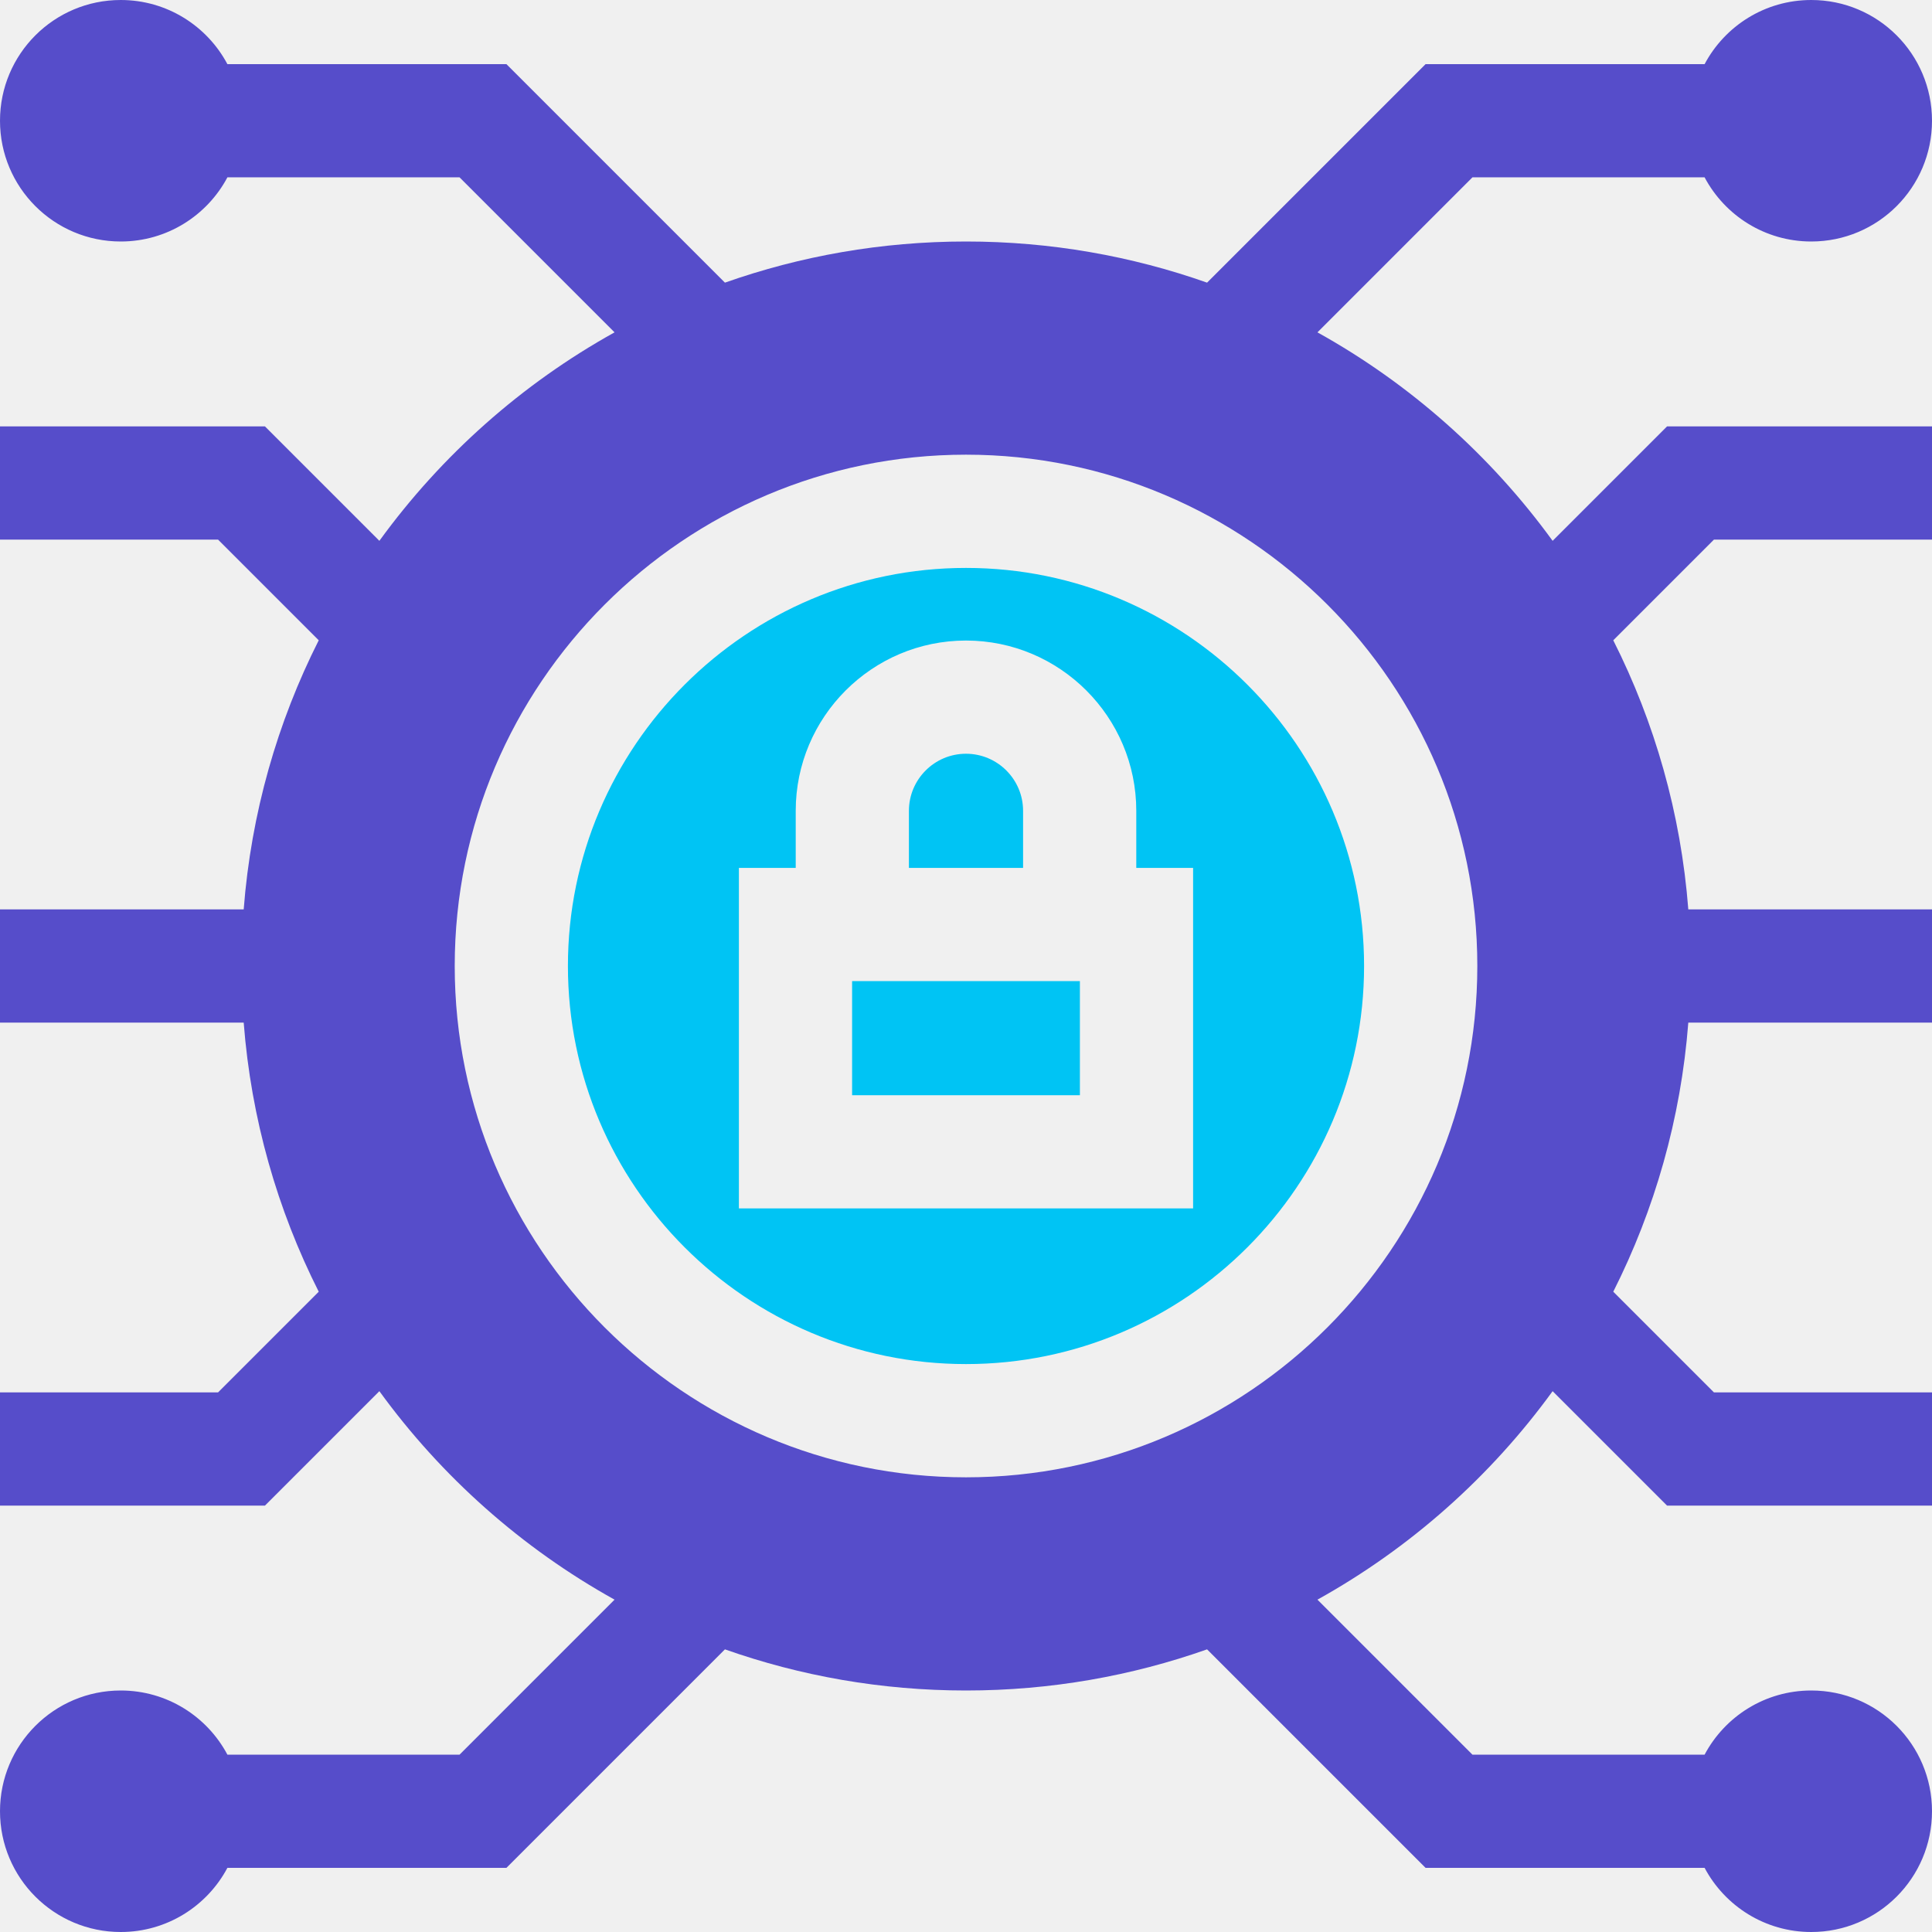
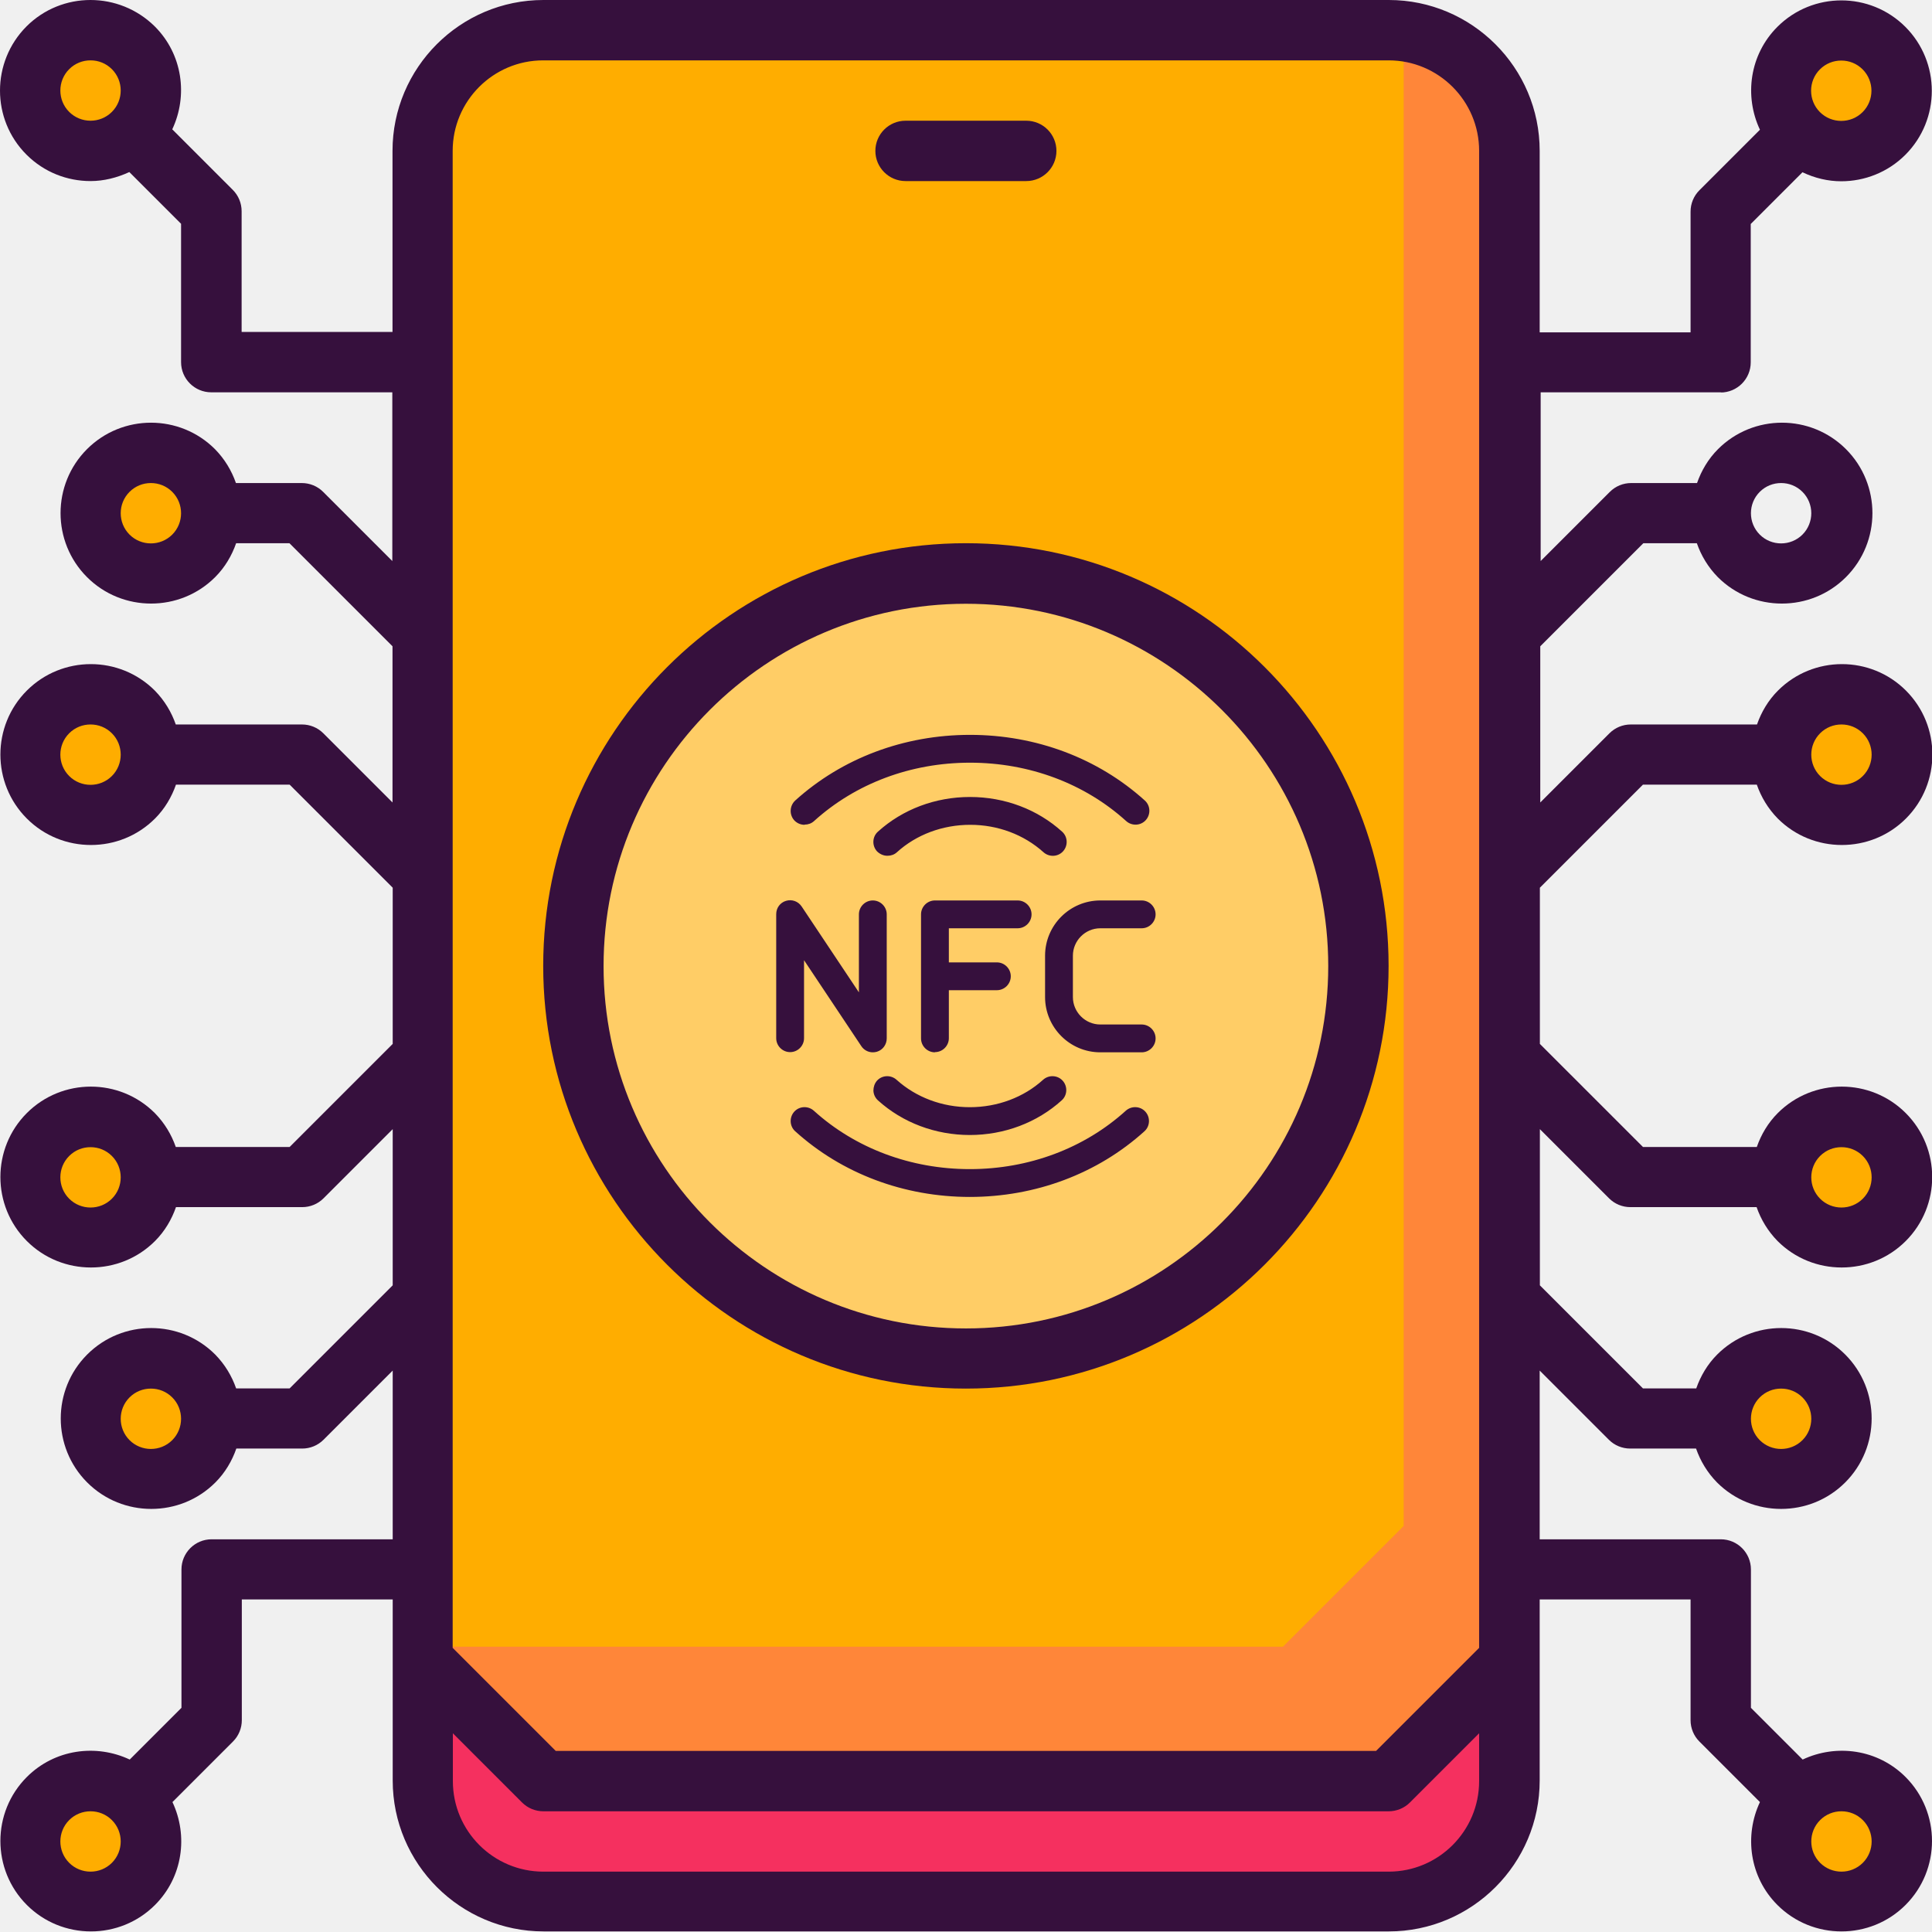
- <svg xmlns="http://www.w3.org/2000/svg" width="44" height="44" viewBox="0 0 44 44" fill="none">
-   <g clip-path="url(#clip0_236_295)">
-     <path d="M19.406 22.344H24.594V24.943H19.406V22.344Z" fill="#00C4F4" />
-     <path d="M22 12.934C17.001 12.934 12.934 17.001 12.934 22C12.934 26.999 17.001 31.066 22 31.066C26.999 31.066 31.066 26.999 31.066 22C31.066 17.001 26.999 12.934 22 12.934ZM27.172 27.521H16.828V19.766H18.122V18.466C18.122 16.328 19.861 14.588 22 14.588C24.138 14.588 25.878 16.328 25.878 18.466V19.766H27.172V27.521H27.172Z" fill="#00C4F4" />
-     <path d="M23.3 18.466C23.3 17.749 22.717 17.166 22 17.166C21.283 17.166 20.7 17.749 20.7 18.466V19.766H23.3V18.466Z" fill="#00C4F4" />
-     <path d="M44 12.289V9.711L37.966 9.711L35.36 12.317C33.946 10.37 32.118 8.744 30.004 7.569L33.534 4.039H38.821C39.283 4.908 40.197 5.5 41.25 5.5C42.769 5.5 44 4.269 44 2.75C44 1.231 42.769 0 41.25 0C40.197 0 39.283 0.592 38.821 1.461H32.466L27.49 6.437C25.773 5.831 23.925 5.5 22 5.5C20.075 5.5 18.227 5.831 16.51 6.437L11.534 1.461H5.179C4.717 0.592 3.803 0 2.75 0C1.231 0 0 1.231 0 2.75C0 4.269 1.231 5.5 2.75 5.5C3.803 5.5 4.717 4.908 5.179 4.039H10.466L13.996 7.569C11.882 8.744 10.054 10.37 8.64 12.317L6.034 9.711L0 9.711V12.289L4.966 12.289L7.259 14.582C6.317 16.449 5.719 18.52 5.55 20.711H0V23.289H5.55C5.719 25.48 6.317 27.551 7.259 29.418L4.966 31.711L0 31.711V34.289L6.034 34.289L8.64 31.683C10.054 33.63 11.882 35.256 13.996 36.431L10.466 39.961H5.179C4.717 39.092 3.803 38.5 2.75 38.5C1.231 38.5 0 39.731 0 41.25C0 42.769 1.231 44 2.75 44C3.803 44 4.717 43.408 5.179 42.539H11.534L16.51 37.563C18.227 38.169 20.075 38.5 22 38.5C23.925 38.5 25.773 38.169 27.49 37.563L32.466 42.539H38.821C39.283 43.408 40.197 44 41.25 44C42.769 44 44 42.769 44 41.25C44 39.731 42.769 38.5 41.25 38.5C40.197 38.5 39.283 39.092 38.821 39.961H33.534L30.004 36.431C32.118 35.256 33.946 33.63 35.36 31.683L37.966 34.289L44 34.289V31.711L39.034 31.711L36.741 29.418C37.683 27.551 38.281 25.48 38.45 23.289H44V20.711H38.45C38.281 18.52 37.683 16.449 36.741 14.582L39.034 12.289L44 12.289ZM22 33.645C15.579 33.645 10.356 28.421 10.356 22C10.356 15.579 15.579 10.355 22 10.355C28.421 10.355 33.645 15.579 33.645 22C33.645 28.421 28.421 33.645 22 33.645Z" fill="#564DCA" />
+ <svg xmlns="http://www.w3.org/2000/svg" id="Layer_1" viewBox="0 0 98.59 98.59">
+   <defs>
+     <style>.cls-1{fill:#f5305f;}.cls-2{fill:#ffad00;}.cls-3{fill:#ffcd66;}.cls-4{fill:#ff8639;}.cls-5{fill:#36103d;}</style>
+   </defs>
+   <path class="cls-1" d="m77.02,84.73v6.16c0,3.4-2.76,6.16-6.16,6.16H27.73c-3.4,0-6.16-2.76-6.16-6.16v-6.16l6.16,6.16h43.13l6.16-6.16Z" />
+   <path class="cls-5" d="m58.54,83.19h-18.49c-.85,0-1.54.69-1.54,1.54s.69,1.54,1.54,1.54h18.49c.85,0,1.54-.69,1.54-1.54s-.69-1.54-1.54-1.54Z" />
+   <g>
+     <circle class="cls-2" cx="55.59" cy="16.4" r="3.27" />
+     <path class="cls-2" d="m77.02,7.7v77.02l-6.16,6.16H27.73l-6.16-6.16V7.7c0-3.4,2.76-6.16,6.16-6.16h43.13c3.4,0,6.16,2.76,6.16,6.16Z" />
+     <path class="cls-4" d="m77.02,6.63v77.02l-6.16,6.16H27.73l-6.16-6.16v-.39l.77.77h43.13l6.16-6.16V.85c0-.11,0-.23-.02-.34,3.05.37,5.41,2.97,5.41,6.12Z" />
+     <g>
+       <circle class="cls-2" cx="4.62" cy="4.62" r="3.08" />
+       <circle class="cls-2" cx="7.7" cy="26.19" r="3.08" />
+       <circle class="cls-2" cx="4.62" cy="38.51" r="3.08" />
+       <circle class="cls-2" cx="93.97" cy="4.62" r="3.08" />
+       <circle class="cls-2" cx="93.97" cy="38.51" r="3.08" />
+       <circle class="cls-2" cx="4.62" cy="93.97" r="3.08" />
+       <circle class="cls-2" cx="7.7" cy="72.4" r="3.08" />
+       <circle class="cls-2" cx="4.62" cy="60.08" r="3.08" />
+       <circle class="cls-2" cx="93.97" cy="93.97" r="3.08" />
+       <circle class="cls-2" cx="93.97" cy="60.08" r="3.08" />
+       <circle class="cls-2" cx="90.89" cy="72.4" r="3.08" />
+       <path class="cls-3" d="m49.29,29.27c11.06,0,20.03,8.97,20.03,20.03s-8.97,20.03-20.03,20.03-20.03-8.97-20.03-20.03,8.97-20.03,20.03-20.03Z" />
+     </g>
+     <path class="cls-5" d="m46.21,9.24h6.16c.85,0,1.54-.69,1.54-1.54s-.69-1.54-1.54-1.54h-6.16c-.85,0-1.54.69-1.54,1.54s.69,1.54,1.54,1.54Z" />
+     <path class="cls-5" d="m87.8,20.03c.85,0,1.54-.69,1.54-1.54v-7.06l2.64-2.64c.63.3,1.3.46,1.98.46,1.18,0,2.37-.45,3.27-1.35,1.8-1.8,1.8-4.73,0-6.53s-4.73-1.8-6.53,0c-1.42,1.42-1.7,3.53-.89,5.25l-3.09,3.09c-.29.29-.45.68-.45,1.09v6.16h-7.7V7.7c0-4.25-3.46-7.7-7.7-7.7H27.73c-4.25,0-7.7,3.46-7.7,7.7v9.24h-7.7v-6.16c0-.41-.16-.8-.45-1.09l-3.09-3.09c.81-1.72.53-3.83-.89-5.25C6.08-.45,3.15-.45,1.35,1.35-.45,3.16-.45,6.09,1.35,7.89c.9.9,2.08,1.35,3.27,1.35.68,0,1.35-.17,1.98-.46l2.64,2.64v7.06c0,.85.69,1.54,1.54,1.54h9.24v8.61l-3.53-3.53c-.29-.29-.68-.45-1.09-.45h-3.36c-.22-.63-.57-1.22-1.07-1.73-1.8-1.8-4.73-1.8-6.53,0s-1.8,4.73,0,6.53c.9.9,2.08,1.35,3.27,1.35s2.37-.45,3.27-1.35c.5-.5.85-1.1,1.07-1.73h2.72l5.26,5.26v7.97l-3.53-3.53c-.29-.29-.68-.45-1.09-.45h-6.44c-.22-.63-.57-1.22-1.07-1.73-1.8-1.8-4.73-1.8-6.53,0s-1.8,4.73,0,6.53c.9.9,2.08,1.35,3.27,1.35s2.37-.45,3.27-1.35c.5-.5.85-1.1,1.07-1.73h5.8l5.26,5.26v7.97l-5.26,5.26h-5.81c-.22-.63-.57-1.22-1.07-1.73-1.8-1.8-4.73-1.8-6.53,0s-1.8,4.73,0,6.53c.9.9,2.08,1.35,3.27,1.35s2.37-.45,3.27-1.35c.5-.5.85-1.1,1.07-1.73h6.44c.41,0,.8-.16,1.09-.45l3.53-3.53v7.97l-5.26,5.26h-2.73c-.22-.63-.57-1.22-1.07-1.73-1.8-1.8-4.73-1.8-6.53,0s-1.8,4.73,0,6.53c.9.9,2.08,1.35,3.27,1.35s2.37-.45,3.27-1.35c.5-.5.85-1.1,1.07-1.73h3.36c.41,0,.8-.16,1.09-.45l3.53-3.53v8.61h-9.24c-.85,0-1.54.69-1.54,1.54v7.06l-2.64,2.64c-1.72-.81-3.83-.53-5.25.89-1.8,1.8-1.8,4.73,0,6.53.9.9,2.08,1.35,3.27,1.35s2.37-.45,3.27-1.35c1.42-1.42,1.7-3.53.89-5.25l3.09-3.09c.29-.29.45-.68.45-1.09v-6.16h7.7v9.24c0,4.25,3.46,7.7,7.7,7.7h43.13c4.25,0,7.7-3.46,7.7-7.7v-9.24h7.7v6.16c0,.41.16.8.45,1.09l3.09,3.09c-.81,1.72-.53,3.83.89,5.25.9.9,2.08,1.35,3.27,1.35s2.37-.45,3.27-1.35c1.8-1.8,1.8-4.73,0-6.53-1.42-1.42-3.53-1.7-5.25-.89l-2.64-2.64v-7.06c0-.85-.69-1.54-1.54-1.54h-9.24v-8.61l3.53,3.53c.29.29.68.45,1.09.45h3.36c.22.63.57,1.22,1.07,1.73.9.9,2.08,1.35,3.27,1.35s2.37-.45,3.27-1.35c1.8-1.8,1.8-4.73,0-6.53s-4.73-1.8-6.53,0c-.5.5-.85,1.1-1.07,1.73h-2.72l-5.26-5.26v-7.97l3.53,3.53c.29.29.68.45,1.09.45h6.44c.22.63.57,1.22,1.07,1.73.9.9,2.08,1.35,3.27,1.35s2.37-.45,3.27-1.35c1.8-1.8,1.8-4.73,0-6.53s-4.73-1.8-6.53,0c-.5.5-.85,1.1-1.07,1.73h-5.81l-5.26-5.26v-7.97l5.26-5.26h5.81c.22.63.57,1.22,1.07,1.73.9.9,2.08,1.35,3.27,1.35s2.37-.45,3.27-1.35c1.8-1.8,1.8-4.73,0-6.53s-4.73-1.8-6.53,0c-.5.5-.85,1.1-1.07,1.73h-6.44c-.41,0-.8.16-1.09.45l-3.53,3.53v-7.97l5.26-5.26h2.73c.22.63.57,1.22,1.07,1.73.9.9,2.08,1.35,3.27,1.35s2.37-.45,3.27-1.35c1.8-1.8,1.8-4.73,0-6.53s-4.73-1.8-6.53,0c-.5.5-.85,1.1-1.07,1.73h-3.36c-.41,0-.8.16-1.09.45l-3.53,3.53v-8.61h9.24Zm5.07-16.49c.3-.3.69-.45,1.09-.45s.79.15,1.09.45c.6.6.6,1.58,0,2.18-.6.6-1.58.6-2.18,0-.6-.6-.6-1.58,0-2.18ZM3.53,5.71c-.6-.6-.6-1.58,0-2.18.3-.3.69-.45,1.09-.45s.79.15,1.09.45c.6.6.6,1.58,0,2.18-.6.6-1.58.6-2.18,0Zm5.26,21.57c-.6.6-1.58.6-2.18,0-.6-.6-.6-1.58,0-2.18.3-.3.69-.45,1.09-.45s.79.15,1.09.45c.6.6.6,1.58,0,2.18Zm-3.08,12.32c-.6.6-1.58.6-2.18,0-.6-.6-.6-1.58,0-2.18.3-.3.69-.45,1.09-.45s.79.15,1.09.45c.6.6.6,1.58,0,2.18Zm0,21.57c-.6.6-1.58.6-2.18,0-.6-.6-.6-1.58,0-2.18.3-.3.69-.45,1.09-.45s.79.15,1.09.45c.6.6.6,1.58,0,2.18Zm3.08,12.32c-.6.6-1.58.6-2.18,0-.6-.6-.6-1.58,0-2.18.3-.3.69-.45,1.09-.45s.79.15,1.09.45c.6.6.6,1.58,0,2.18Zm-3.08,21.57c-.6.6-1.58.6-2.18,0-.6-.6-.6-1.58,0-2.18.3-.3.69-.45,1.09-.45s.79.15,1.09.45c.6.6.6,1.58,0,2.18Zm89.35-2.18c.6.6.6,1.58,0,2.18-.6.6-1.58.6-2.18,0-.6-.6-.6-1.58,0-2.18.3-.3.69-.45,1.09-.45s.79.15,1.09.45Zm-5.26-21.57c.3-.3.69-.45,1.09-.45s.79.15,1.09.45c.6.6.6,1.58,0,2.18-.6.6-1.58.6-2.18,0-.6-.6-.6-1.58,0-2.18Zm3.08-12.32c.3-.3.69-.45,1.09-.45s.79.15,1.09.45c.6.6.6,1.58,0,2.18-.6.6-1.58.6-2.18,0-.6-.6-.6-1.58,0-2.18Zm0-21.57c.3-.3.69-.45,1.09-.45s.79.15,1.09.45c.6.6.6,1.58,0,2.18-.6.6-1.58.6-2.18,0-.6-.6-.6-1.58,0-2.18Zm-3.08-12.32c.3-.3.69-.45,1.09-.45s.79.15,1.09.45c.6.6.6,1.58,0,2.18-.6.6-1.58.6-2.18,0-.6-.6-.6-1.58,0-2.18ZM27.73,3.08h43.13c2.55,0,4.62,2.07,4.62,4.62v76.39l-5.26,5.26H28.36l-5.26-5.26V7.7c0-2.55,2.07-4.62,4.62-4.62h0Zm43.13,92.43H27.73c-2.55,0-4.62-2.07-4.62-4.62v-2.44l3.53,3.53c.29.29.68.45,1.09.45h43.13c.41,0,.8-.16,1.09-.45l3.53-3.53v2.44c0,2.55-2.07,4.62-4.62,4.62Z" />
+     <path class="cls-5" d="m49.29,70.86c11.89,0,21.57-9.67,21.57-21.57s-9.67-21.57-21.57-21.57-21.57,9.67-21.57,21.57,9.67,21.57,21.57,21.57Zm0-40.05c10.19,0,18.49,8.29,18.49,18.49s-8.29,18.49-18.49,18.49-18.49-8.29-18.49-18.49,8.29-18.49,18.49-18.49Z" />
+     <g>
+       <g>
+         <path class="cls-5" d="m51.93,47.18c.29,0,.53-.24.53-.53s-.24-.53-.53-.53h-4.22c-.29,0-.53.24-.53.53v6.33c0,.29.24.53.53.53s.53-.24.53-.53v-2.64h2.64c.29,0,.53-.24.53-.53s-.24-.53-.53-.53h-2.64v-2.11h3.69Z" />
+         <path class="cls-5" d="m47.71,53.7c-.39,0-.71-.32-.71-.71v-6.33c0-.39.32-.71.71-.71h4.22c.39,0,.71.32.71.71s-.32.71-.71.71h-3.51v1.74h2.45c.39,0,.71.32.71.71s-.32.71-.71.71h-2.45v2.45c0,.39-.32.71-.71.71Zm0-7.39c-.19,0-.34.15-.34.34v6.33c0,.19.15.34.34.34s.34-.15.34-.34v-2.82h2.82c.19,0,.34-.15.34-.34s-.15-.34-.34-.34h-2.82v-2.48h3.88c.19,0,.34-.15.34-.34s-.15-.34-.34-.34h-4.22Z" />
+       </g>
+       <g>
+         <path class="cls-5" d="m58.26,52.46h-2.11c-.87,0-1.58-.71-1.58-1.58v-2.11c0-.87.71-1.58,1.58-1.58h2.11c.29,0,.53-.24.53-.53s-.24-.53-.53-.53h-2.11c-1.46,0-2.64,1.18-2.64,2.64v2.11c0,1.46,1.18,2.64,2.64,2.64h2.11c.29,0,.53-.24.53-.53s-.24-.53-.53-.53Z" />
+         <path class="cls-5" d="m58.26,53.7h-2.11c-1.56,0-2.82-1.27-2.82-2.82v-2.11c0-1.56,1.27-2.82,2.82-2.82h2.11c.39,0,.71.32.71.71s-.32.71-.71.71h-2.11c-.77,0-1.4.63-1.4,1.4v2.11c0,.77.63,1.4,1.4,1.4h2.11c.39,0,.71.32.71.71s-.32.71-.71.71Zm-2.11-7.39c-1.35,0-2.45,1.1-2.45,2.45v2.11c0,1.35,1.1,2.45,2.45,2.45h2.11c.19,0,.34-.15.34-.34s-.15-.34-.34-.34h-2.11c-.97,0-1.77-.79-1.77-1.77v-2.11c0-.97.79-1.77,1.77-1.77h2.11c.19,0,.34-.15.34-.34s-.15-.34-.34-.34h-2.11Z" />
+       </g>
+       <g>
+         <path class="cls-5" d="m40.85,52.99v-4.59l3.25,4.88c.1.15.27.24.44.24.05,0,.1,0,.15-.02.22-.07.37-.27.37-.51v-6.33c0-.29-.24-.53-.53-.53s-.53.24-.53.53v4.59l-3.25-4.88c-.13-.19-.37-.28-.59-.21-.22.07-.37.27-.37.51v6.33c0,.29.24.53.53.53s.53-.24.53-.53Z" />
+         <path class="cls-5" d="m44.54,53.7c-.24,0-.46-.12-.59-.32l-2.92-4.38v3.98c0,.39-.32.71-.71.71s-.71-.32-.71-.71v-6.33c0-.32.2-.59.5-.68.3-.09.62.02.8.29l2.92,4.38v-3.98c0-.39.32-.71.71-.71s.71.32.71.71v6.33c0,.31-.2.59-.5.68-.07.02-.14.03-.21.03Zm-3.88-5.9l3.59,5.38c.08.12.23.18.39.14.14-.04.24-.18.24-.33v-6.33c0-.19-.15-.34-.34-.34s-.34.15-.34.34v5.19l-3.59-5.38c-.09-.13-.24-.19-.39-.14-.15.04-.24.18-.24.33v6.33c0,.19.15.34.34.34s.34-.15.34-.34v-5.19Z" />
+       </g>
+       <g>
+         <path class="cls-5" d="m57.59,56.82c-2.16,1.95-5.03,3.03-8.09,3.03s-5.93-1.08-8.09-3.03c-.22-.19-.55-.18-.75.04-.2.22-.18.55.04.75,2.35,2.13,5.48,3.3,8.8,3.3s6.44-1.17,8.8-3.3c.22-.2.23-.53.04-.75-.2-.22-.53-.23-.75-.04Z" />
+         <path class="cls-5" d="m49.5,61.08c-3.37,0-6.53-1.19-8.92-3.35-.29-.26-.31-.71-.05-1,.26-.29.71-.31,1-.05,2.12,1.92,4.95,2.98,7.96,2.98s5.84-1.06,7.96-2.98h0c.29-.26.74-.24,1,.05.26.29.24.74-.05,1-2.39,2.16-5.55,3.35-8.92,3.35Zm-8.44-4.22c-.09,0-.19.04-.26.11-.13.14-.12.36.02.49,2.32,2.1,5.4,3.25,8.67,3.25s6.36-1.16,8.67-3.25c.14-.13.15-.35.02-.49-.13-.14-.35-.15-.49-.02-2.19,1.98-5.11,3.08-8.21,3.08s-6.02-1.09-8.21-3.08c-.07-.06-.15-.09-.23-.09Z" />
+       </g>
+       <g>
+         <path class="cls-5" d="m44.89,55.27c-.2.22-.18.55.04.74,1.23,1.11,2.85,1.72,4.57,1.72s3.35-.61,4.58-1.72c.22-.2.23-.53.04-.75-.2-.22-.53-.23-.75-.04-1.03.93-2.4,1.45-3.87,1.45s-2.84-.51-3.87-1.45c-.21-.19-.55-.18-.74.04Z" />
+         <path class="cls-5" d="m49.5,57.92c-1.77,0-3.44-.63-4.7-1.77-.14-.13-.22-.3-.23-.49,0-.19.06-.37.18-.51h0c.26-.29.71-.31,1-.05,1,.9,2.33,1.4,3.74,1.4s2.75-.5,3.74-1.4c.29-.26.74-.24,1,.05.26.29.24.74-.05,1-1.26,1.14-2.93,1.77-4.7,1.77Zm-4.48-2.52c-.06.07-.09.16-.09.25s.05.18.11.24c1.19,1.08,2.77,1.67,4.45,1.67s3.26-.59,4.45-1.67c.14-.13.15-.35.02-.49-.13-.14-.35-.15-.49-.02-1.06.96-2.48,1.49-3.99,1.49s-2.93-.53-3.99-1.49c-.14-.13-.36-.11-.49.03h0Z" />
+       </g>
+       <g>
+         <path class="cls-5" d="m41.06,41.91c.13,0,.25-.05.35-.14,2.16-1.95,5.03-3.03,8.09-3.03s5.93,1.08,8.09,3.03c.22.19.55.18.75-.04.2-.22.18-.55-.04-.75-2.35-2.13-5.48-3.3-8.8-3.3s-6.44,1.17-8.8,3.3c-.22.2-.23.53-.04.75.1.11.25.17.39.17Z" />
+         <path class="cls-5" d="m41.06,42.09c-.2,0-.39-.08-.53-.23-.26-.29-.24-.74.05-1.01,2.39-2.16,5.55-3.35,8.92-3.35s6.53,1.19,8.92,3.35c.29.26.31.71.05,1-.26.29-.71.31-1,.05-2.12-1.92-4.95-2.98-7.97-2.98s-5.84,1.06-7.96,2.98c-.13.12-.3.18-.48.18Zm8.44-4.22c-3.27,0-6.35,1.16-8.67,3.25-.14.13-.15.35-.02.49.12.13.35.14.49.02,2.19-1.98,5.11-3.08,8.21-3.08s6.02,1.09,8.21,3.08c.14.13.36.11.49-.02.13-.14.11-.36-.03-.49-2.32-2.1-5.4-3.25-8.67-3.25Z" />
+       </g>
+       <g>
+         <path class="cls-5" d="m54.11,43.32c.2-.22.18-.55-.04-.75-1.23-1.11-2.85-1.72-4.58-1.72s-3.35.61-4.57,1.72c-.22.2-.23.53-.04.74.1.11.25.17.39.17.13,0,.25-.05.35-.14,1.03-.93,2.41-1.45,3.87-1.45s2.84.51,3.87,1.45c.22.19.55.18.75-.04Z" />
+         <path class="cls-5" d="m45.28,43.67c-.2,0-.39-.09-.53-.23-.26-.29-.24-.74.05-1,1.26-1.14,2.93-1.77,4.7-1.77s3.44.63,4.7,1.77c.29.26.31.71.05,1h0c-.26.29-.71.31-1,.05-1-.9-2.33-1.4-3.74-1.4s-2.75.5-3.74,1.4c-.13.12-.3.18-.48.18Zm4.22-2.64c-1.68,0-3.26.59-4.45,1.67-.14.13-.15.35-.02.49.12.14.35.15.49.03,1.07-.96,2.48-1.49,3.99-1.49s2.93.53,3.99,1.49c.14.13.36.12.49-.02.13-.14.12-.36-.02-.49-1.19-1.08-2.77-1.67-4.45-1.67Z" />
+       </g>
+     </g>
  </g>
-   <defs>
-     <clipPath id="clip0_236_295">
-       <rect width="44" height="44" fill="white" />
-     </clipPath>
-   </defs>
</svg>
